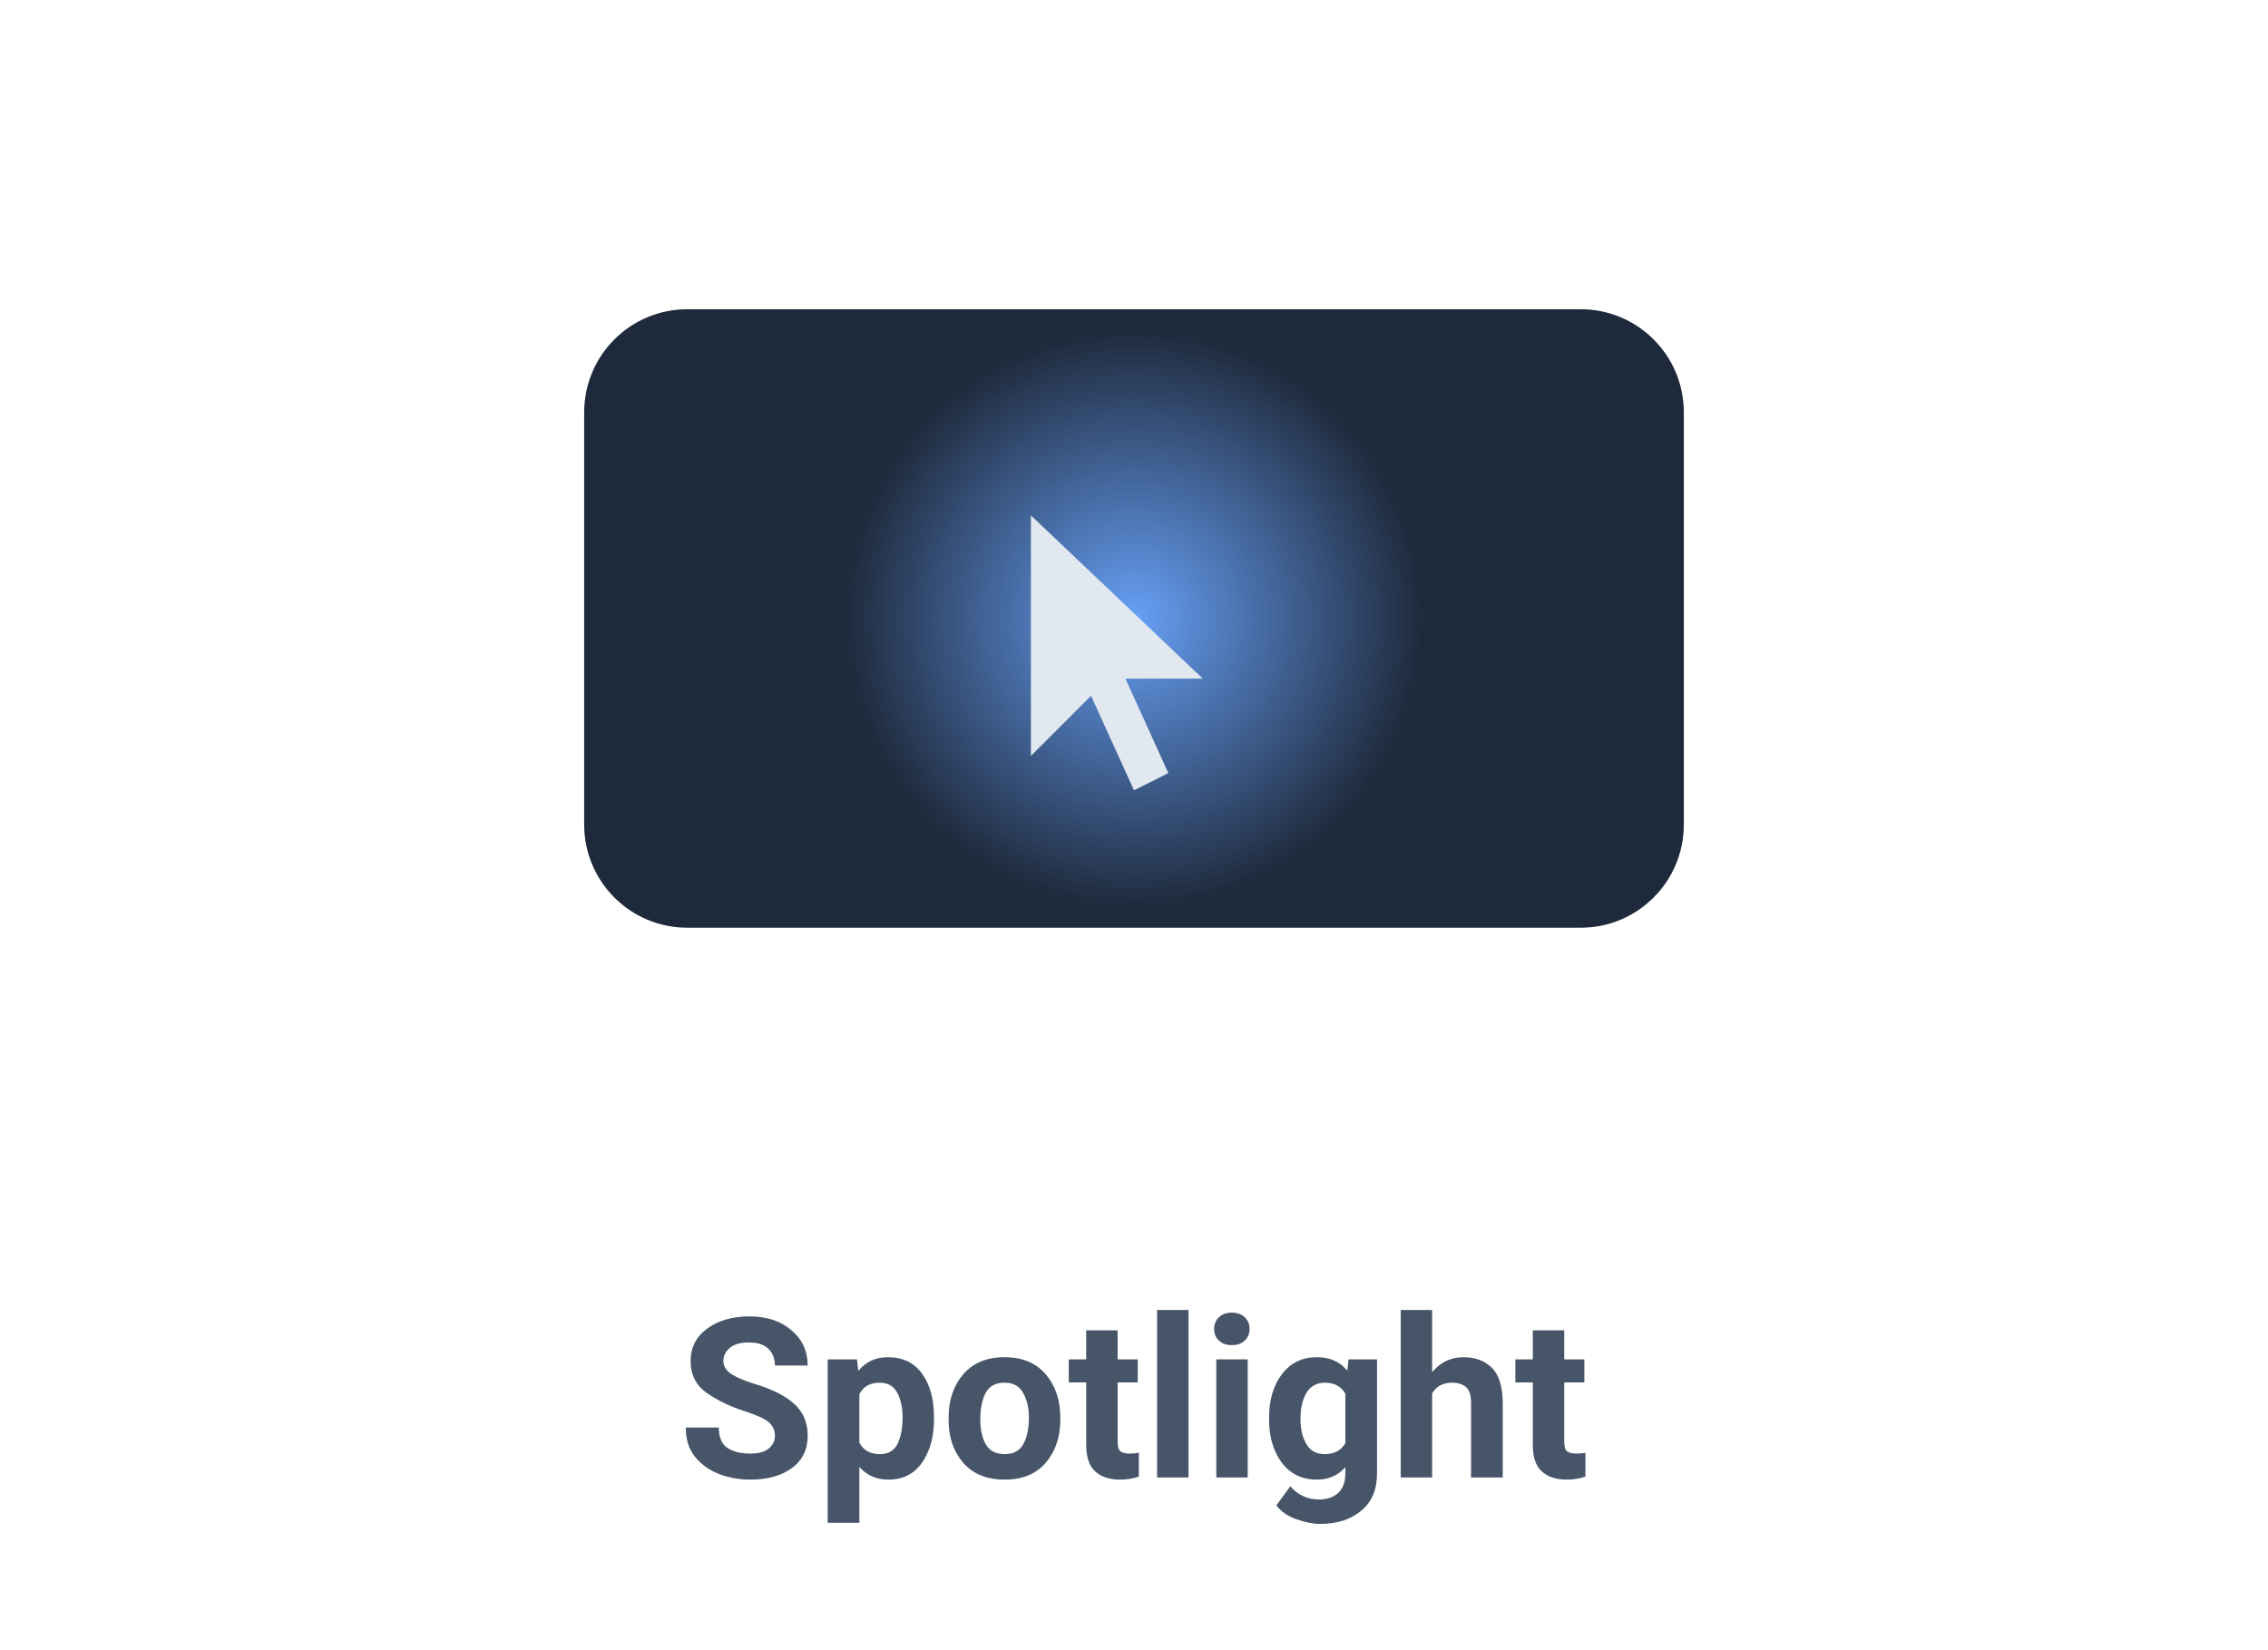
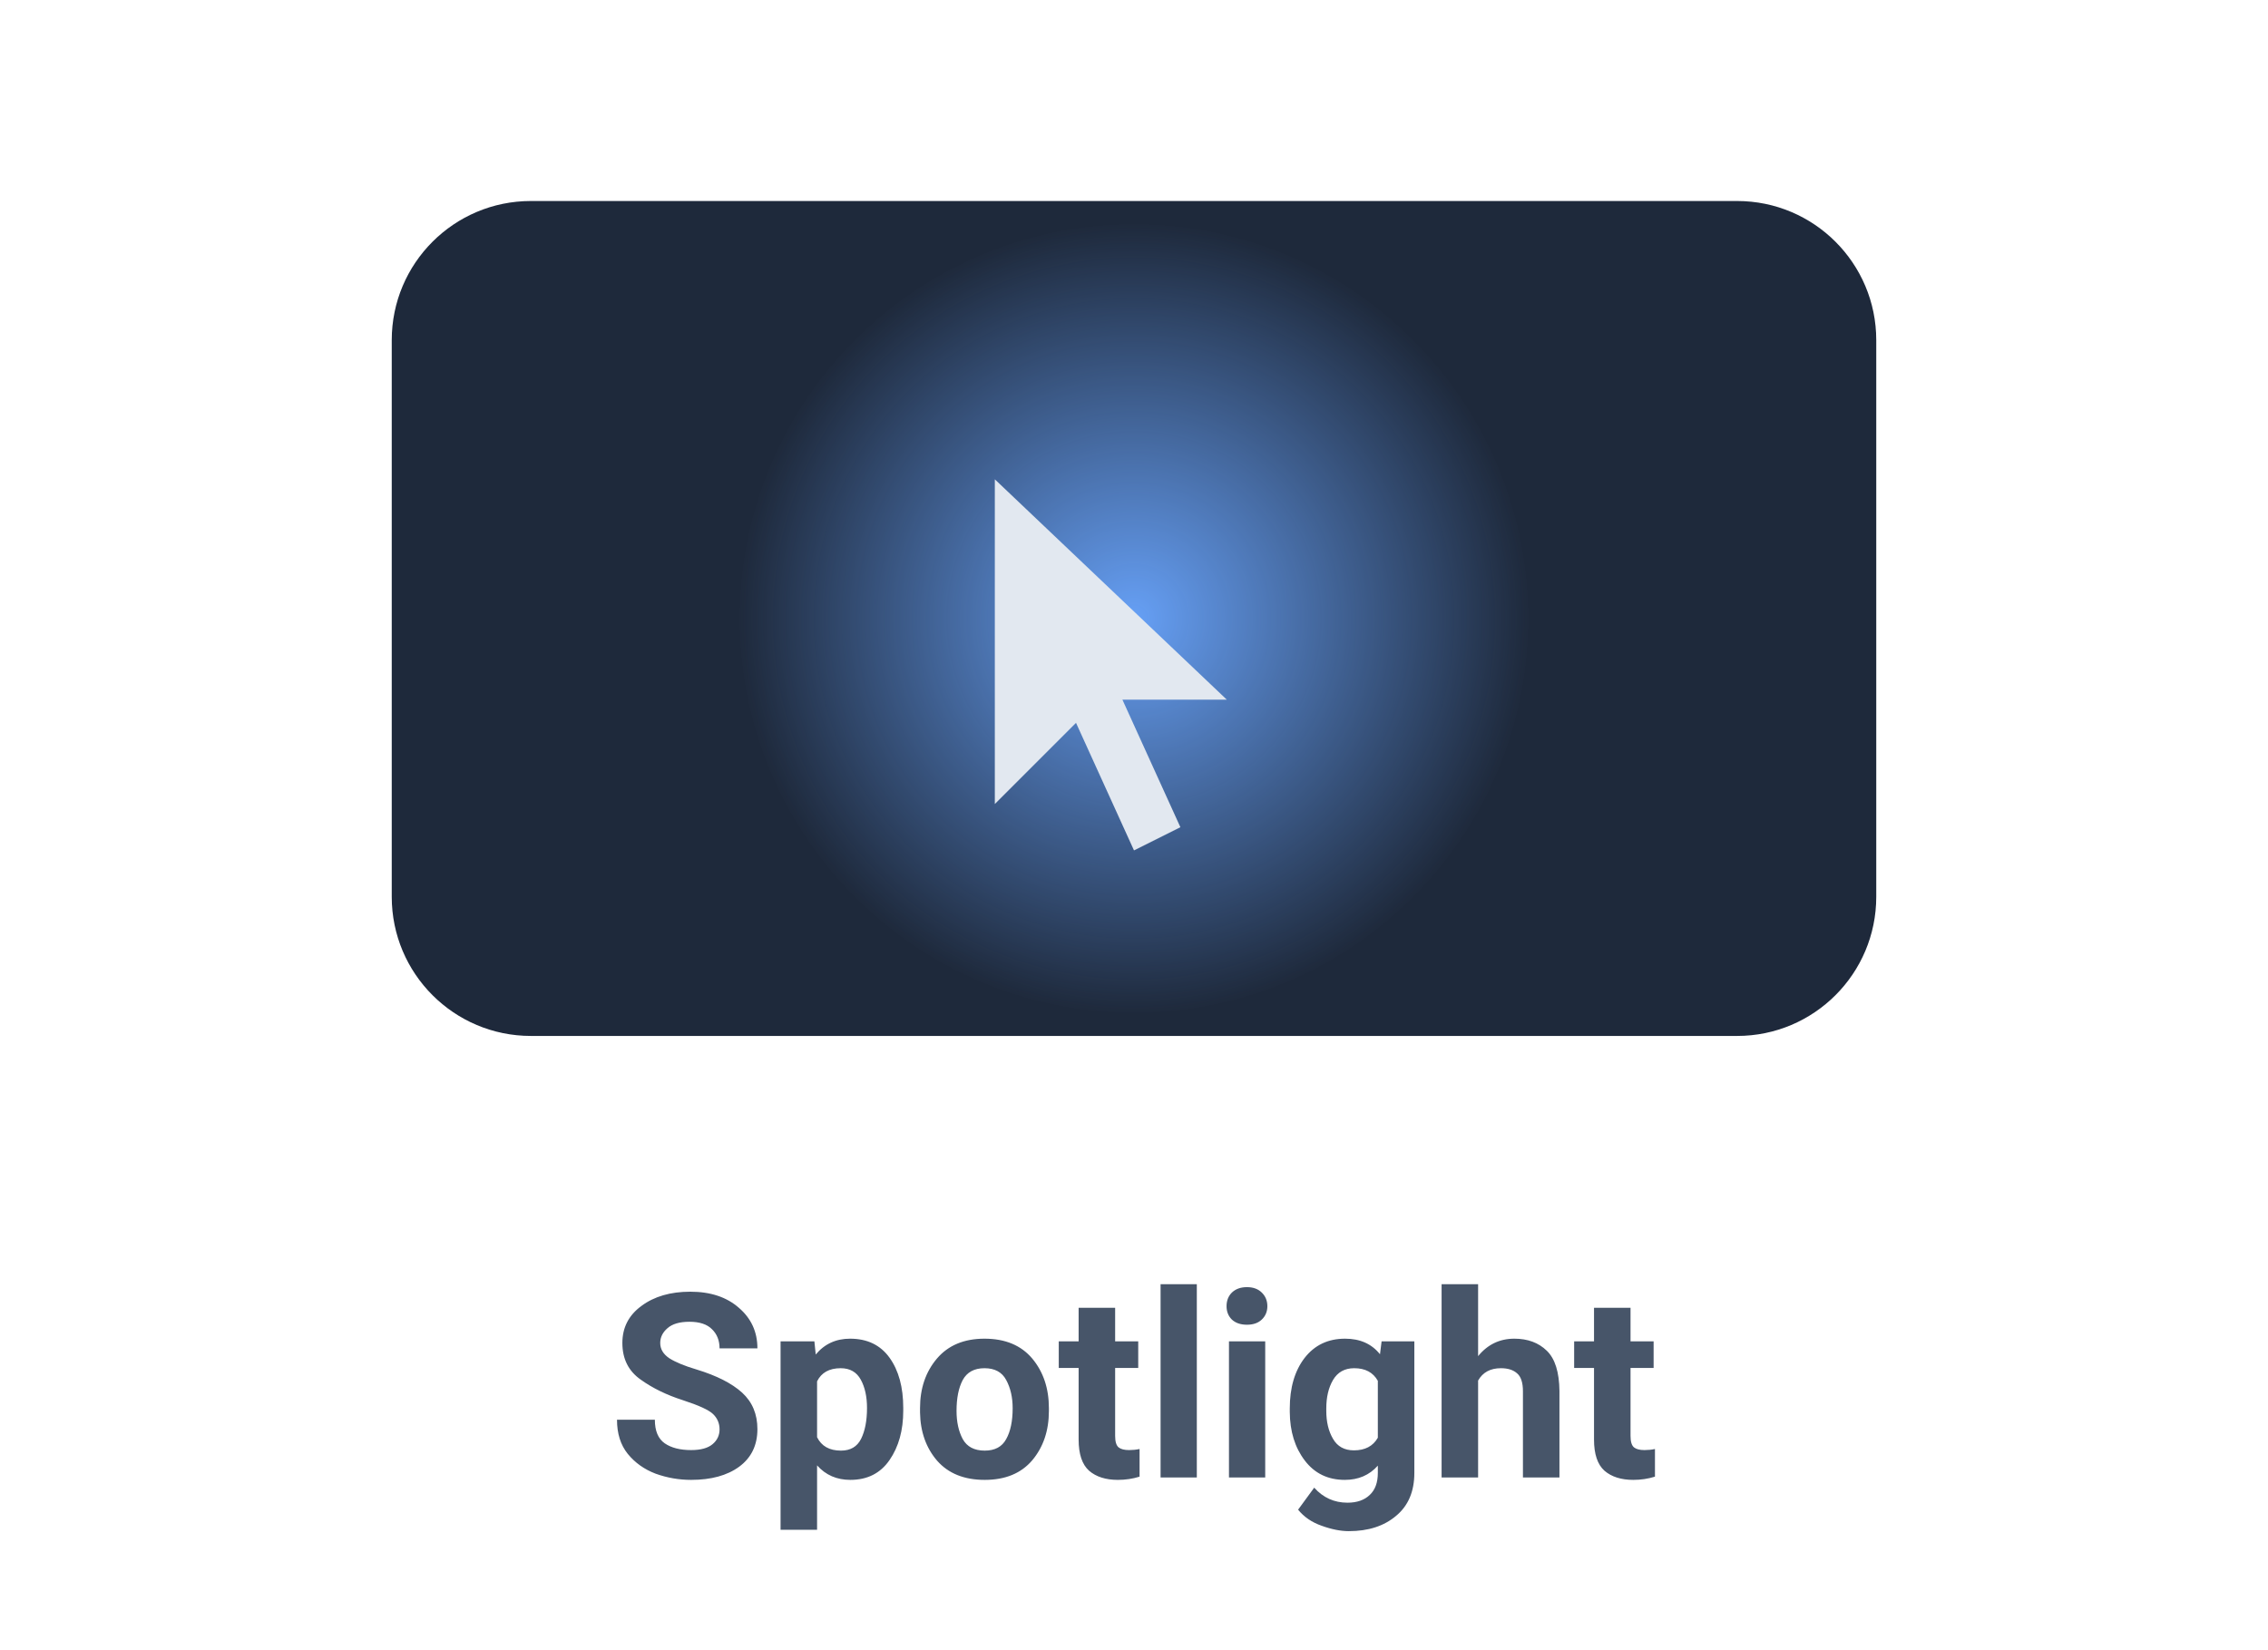
<svg xmlns="http://www.w3.org/2000/svg" viewBox="0 0 132 96" role="img" aria-label="Spotlight glow follows the cursor">
-   <style>
+   <g transform="translate(66,36) scale(1.35) translate(-66,-36)">
+     <style>
    .sp{animation:spm 2.8s ease-in-out infinite}
    @keyframes spm{0%,100%{transform:translateX(-15px)}50%{transform:translateX(15px)}}
  </style>
-   <defs>
-     <radialGradient id="hg">
-       <stop offset="0" stop-color="#6aa6ff" stop-opacity=".95" />
-       <stop offset="1" stop-color="#6aa6ff" stop-opacity="0" />
-     </radialGradient>
-     <clipPath id="hcard">
-       <rect x="34" y="18" width="64" height="36" rx="6" />
-     </clipPath>
-   </defs>
-   <rect x="34" y="18" width="64" height="36" rx="6" fill="#1e293b" />
-   <g clip-path="url(#hcard)">
-     <circle class="sp" cx="66" cy="36" r="17" fill="url(#hg)" />
+     <defs>
+       <radialGradient id="hg">
+         <stop offset="0" stop-color="#6aa6ff" stop-opacity=".95" />
+         <stop offset="1" stop-color="#6aa6ff" stop-opacity="0" />
+       </radialGradient>
+       <clipPath id="hcard">
+         <rect x="34" y="18" width="64" height="36" rx="6" />
+       </clipPath>
+     </defs>
+     <rect x="34" y="18" width="64" height="36" rx="6" fill="#1e293b" />
+     <g clip-path="url(#hcard)">
+       <circle class="sp" cx="66" cy="36" r="17" fill="url(#hg)" />
+     </g>
+     <g class="sp" transform="translate(60,30)">
+       <path d="M0 0 L0 14 L3.5 10.5 L6 16 L8 15 L5.5 9.5 L10 9.5 Z" fill="#e2e8f0" />
+     </g>
  </g>
-   <g class="sp" transform="translate(60,30)">
-     <path d="M0 0 L0 14 L3.5 10.5 L6 16 L8 15 L5.5 9.5 L10 9.5 Z" fill="#e2e8f0" />
-   </g>
-   <text x="66" y="86" text-anchor="middle" font-family="-apple-system,Segoe UI,Roboto,Helvetica,Arial,sans-serif" font-size="13" font-weight="600" fill="#475569">Spotlight</text>
+   <text x="66" y="86" text-anchor="middle" font-family="-apple-system,Segoe UI,Roboto,Helvetica,Arial,sans-serif" font-size="15" font-weight="600" fill="#475569">Spotlight</text>
</svg>
